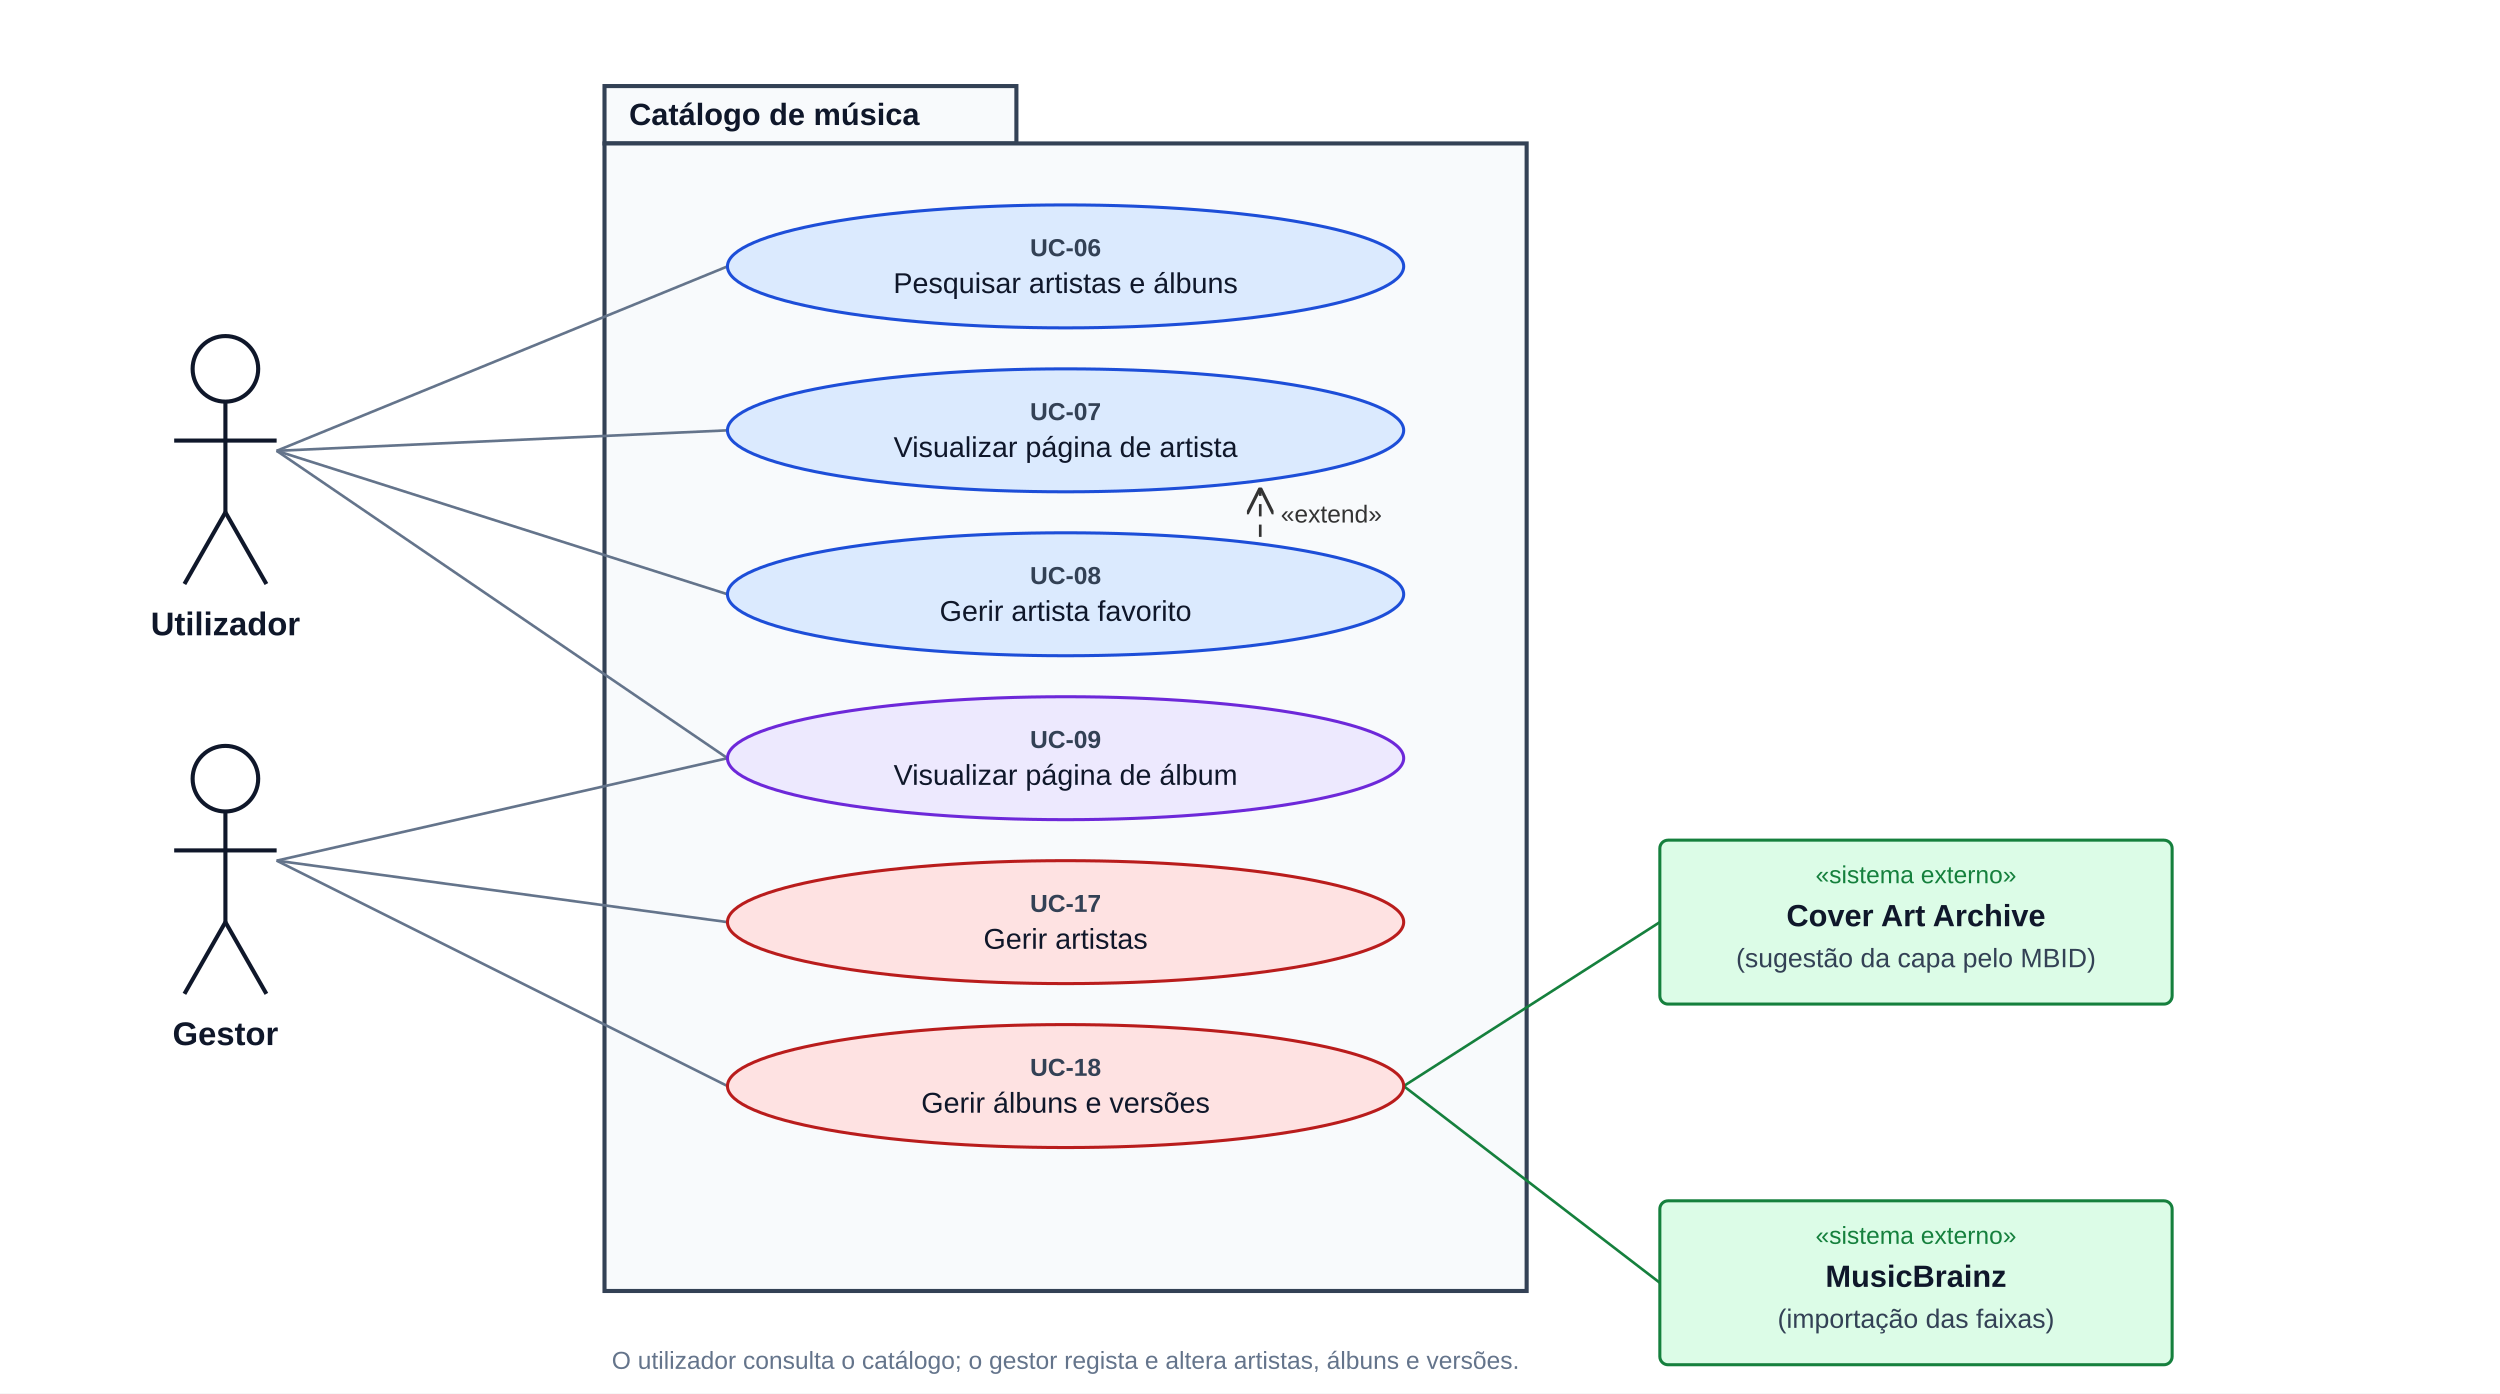
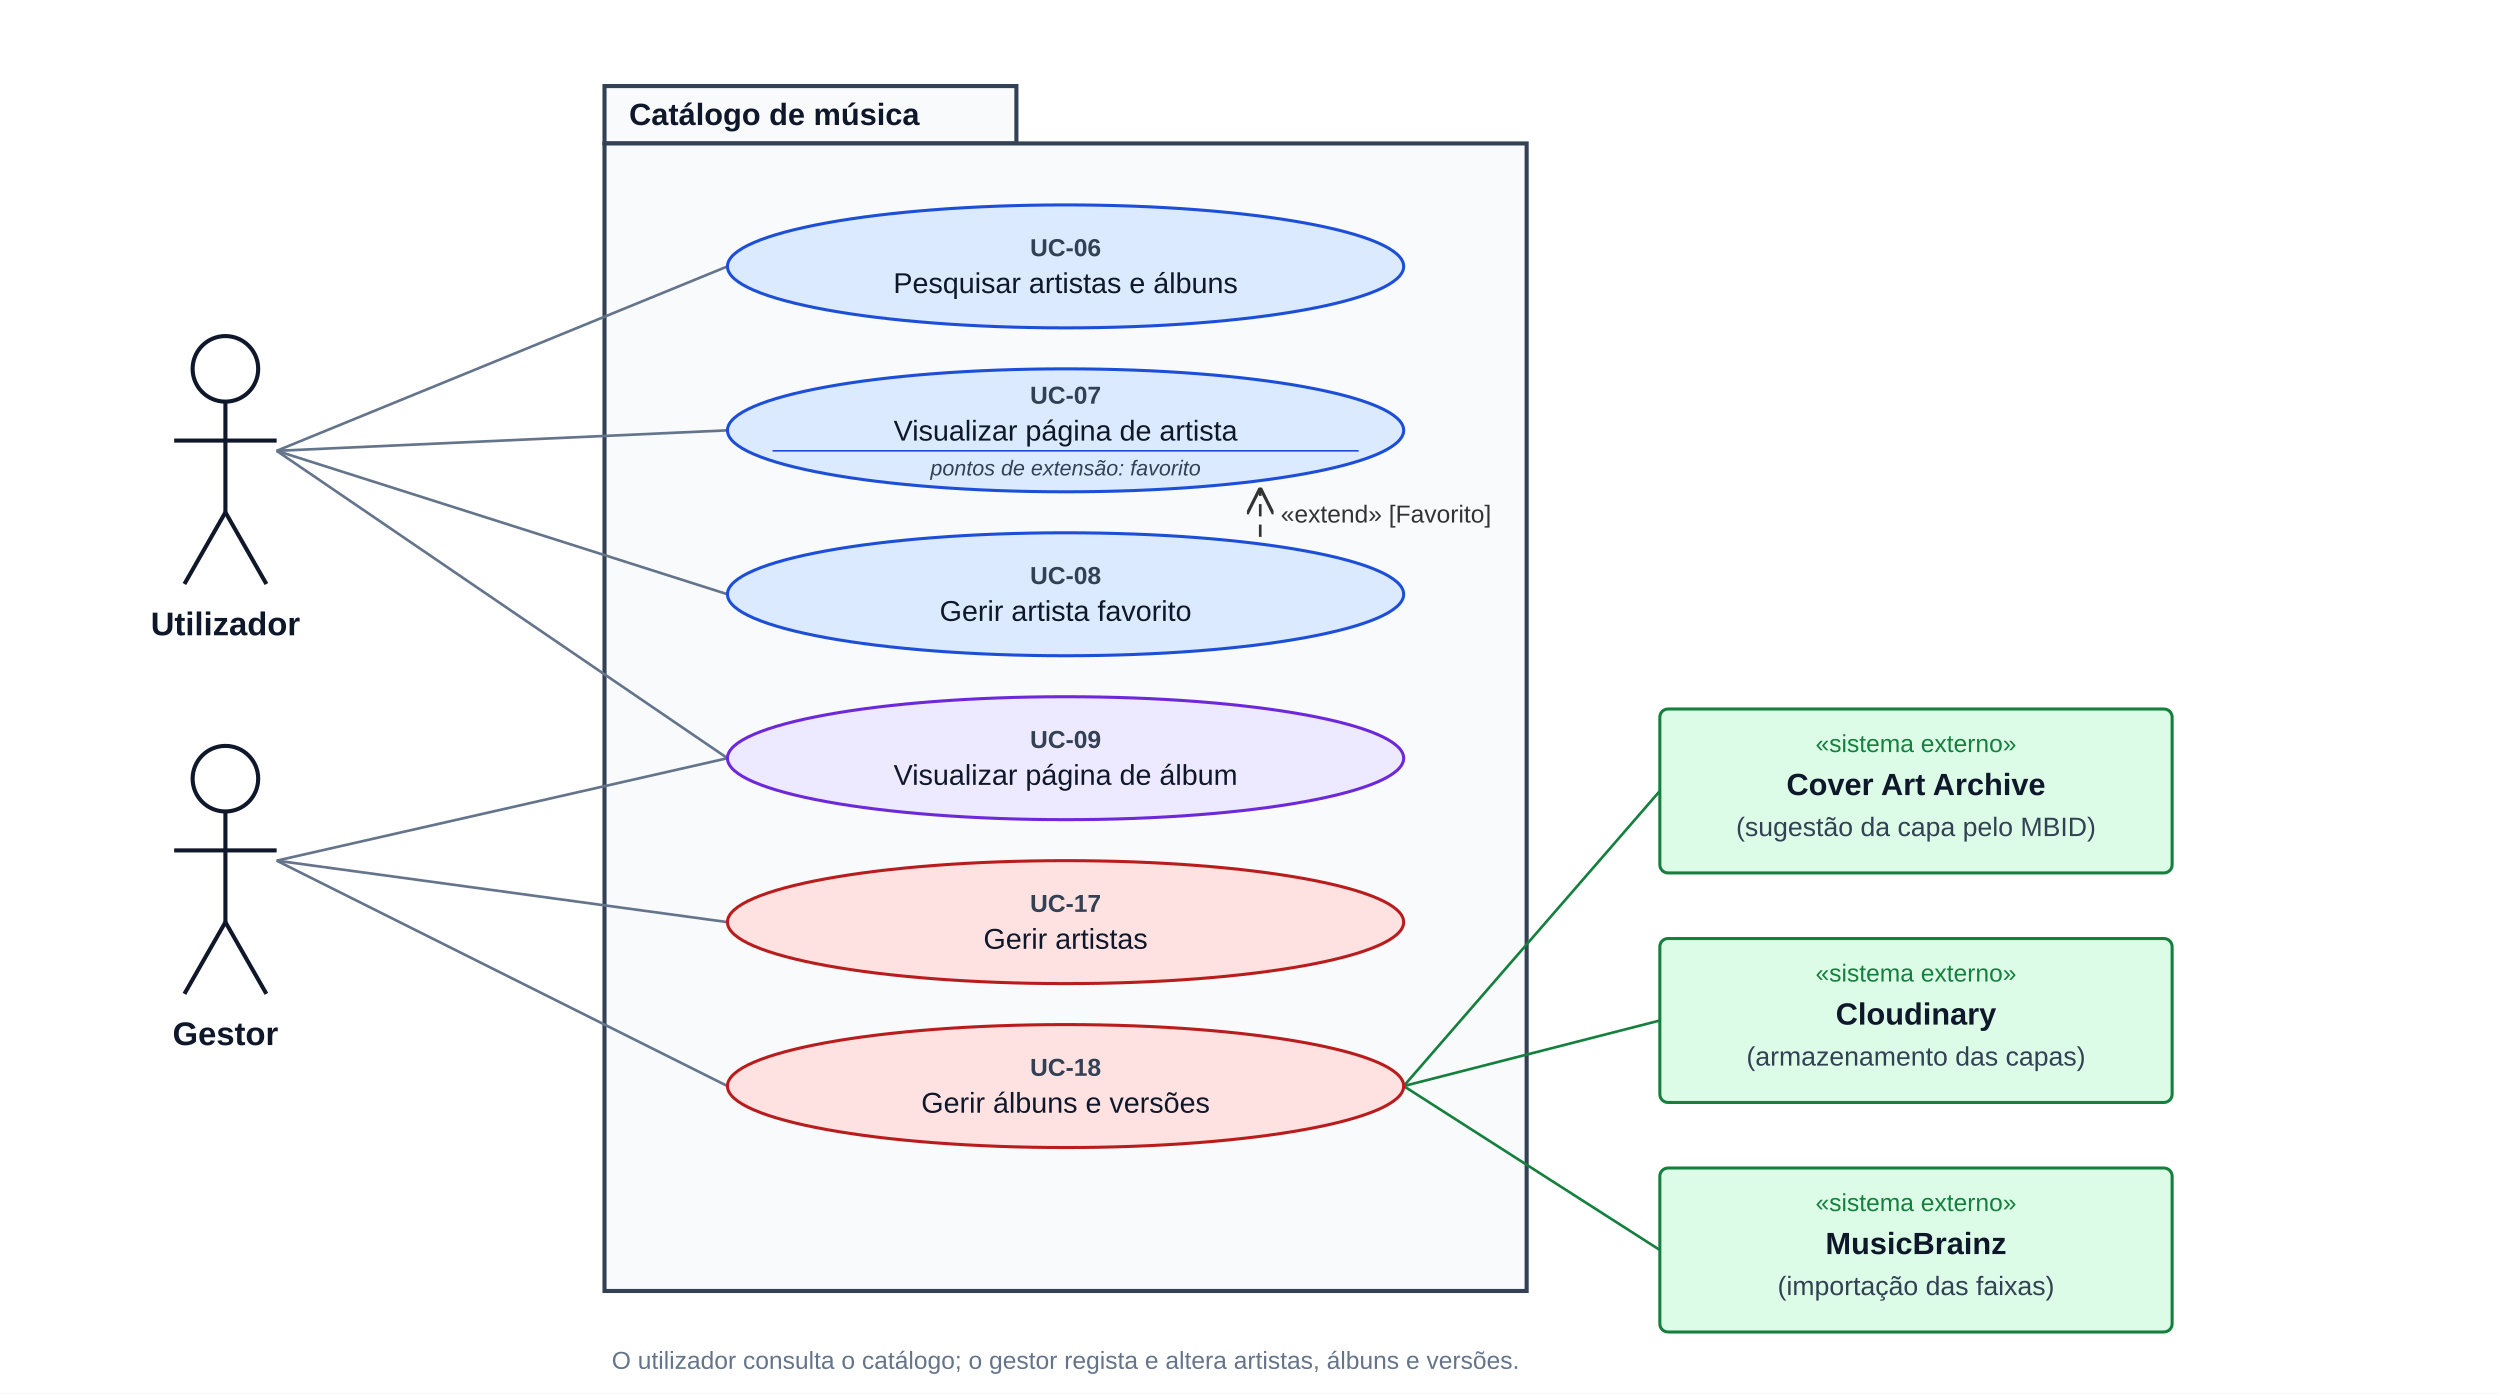
<svg xmlns="http://www.w3.org/2000/svg" width="1220" height="680" viewBox="0 0 1220 680" font-family="Segoe UI, Arial, sans-serif">
  <defs>
    <marker id="open" viewBox="0 0 10 10" refX="10" refY="5" markerWidth="10" markerHeight="10" orient="auto-start-reverse">
      <path d="M0,0 L10,5 L0,10" fill="none" stroke="#333" stroke-width="1.2" />
    </marker>
  </defs>
  <rect width="1220" height="680" fill="#fff" />
  <rect x="295" y="42" width="201.0" height="28" fill="#f8fafc" stroke="#334155" stroke-width="2" />
  <rect x="295" y="70" width="450" height="560" fill="#f8fafc" stroke="#334155" stroke-width="2" />
  <text x="307" y="61" font-size="15" font-weight="bold" fill="#0f172a">Catálogo de música</text>
  <line x1="135" y1="220.0" x2="355" y2="130" stroke="#64748b" stroke-width="1.3" />
  <line x1="135" y1="220.0" x2="355" y2="210" stroke="#64748b" stroke-width="1.3" />
  <line x1="135" y1="220.0" x2="355" y2="290" stroke="#64748b" stroke-width="1.3" />
  <line x1="135" y1="220.0" x2="355" y2="370" stroke="#64748b" stroke-width="1.3" />
  <line x1="135" y1="420.0" x2="355" y2="370" stroke="#64748b" stroke-width="1.3" />
  <line x1="135" y1="420.0" x2="355" y2="450" stroke="#64748b" stroke-width="1.3" />
  <line x1="135" y1="420.0" x2="355" y2="530" stroke="#64748b" stroke-width="1.3" />
-   <line x1="810" y1="450.0" x2="685" y2="530" stroke="#15803d" stroke-width="1.3" />
-   <rect x="810" y="410.0" width="250" height="80" rx="4" fill="#dcfce7" stroke="#15803d" stroke-width="1.5" />
-   <text x="935" y="431.0" text-anchor="middle" font-size="12" fill="#15803d">«sistema externo»</text>
-   <text x="935" y="452.0" text-anchor="middle" font-size="15" font-weight="bold" fill="#0f172a">Cover Art Archive</text>
-   <text x="935" y="472.0" text-anchor="middle" font-size="13" fill="#334155">(sugestão da capa pelo MBID)</text>
-   <line x1="810" y1="626.0" x2="685" y2="530" stroke="#15803d" stroke-width="1.3" />
-   <rect x="810" y="586.0" width="250" height="80" rx="4" fill="#dcfce7" stroke="#15803d" stroke-width="1.5" />
-   <text x="935" y="607.0" text-anchor="middle" font-size="12" fill="#15803d">«sistema externo»</text>
-   <text x="935" y="628.0" text-anchor="middle" font-size="15" font-weight="bold" fill="#0f172a">MusicBrainz</text>
-   <text x="935" y="648.0" text-anchor="middle" font-size="13" fill="#334155">(importação das faixas)</text>
+   <line x1="810" y1="386.0" x2="685" y2="530" stroke="#15803d" stroke-width="1.3" />
+   <rect x="810" y="346.0" width="250" height="80" rx="4" fill="#dcfce7" stroke="#15803d" stroke-width="1.5" />
+   <text x="935" y="367.0" text-anchor="middle" font-size="12" fill="#15803d">«sistema externo»</text>
+   <text x="935" y="388.0" text-anchor="middle" font-size="15" font-weight="bold" fill="#0f172a">Cover Art Archive</text>
+   <text x="935" y="408.0" text-anchor="middle" font-size="13" fill="#334155">(sugestão da capa pelo MBID)</text>
+   <line x1="810" y1="498.0" x2="685" y2="530" stroke="#15803d" stroke-width="1.3" />
+   <rect x="810" y="458.0" width="250" height="80" rx="4" fill="#dcfce7" stroke="#15803d" stroke-width="1.5" />
+   <text x="935" y="479.0" text-anchor="middle" font-size="12" fill="#15803d">«sistema externo»</text>
+   <text x="935" y="500.0" text-anchor="middle" font-size="15" font-weight="bold" fill="#0f172a">Cloudinary</text>
+   <text x="935" y="520.0" text-anchor="middle" font-size="13" fill="#334155">(armazenamento das capas)</text>
+   <line x1="810" y1="610.0" x2="685" y2="530" stroke="#15803d" stroke-width="1.3" />
+   <rect x="810" y="570.0" width="250" height="80" rx="4" fill="#dcfce7" stroke="#15803d" stroke-width="1.5" />
+   <text x="935" y="591.0" text-anchor="middle" font-size="12" fill="#15803d">«sistema externo»</text>
+   <text x="935" y="612.0" text-anchor="middle" font-size="15" font-weight="bold" fill="#0f172a">MusicBrainz</text>
+   <text x="935" y="632.0" text-anchor="middle" font-size="13" fill="#334155">(importação das faixas)</text>
  <line x1="615" y1="262" x2="615" y2="238" stroke="#333" stroke-width="1.3" stroke-dasharray="6,4" marker-end="url(#open)" />
-   <text x="625" y="255.0" font-size="12" fill="#333">«extend»</text>
+   <text x="625" y="255.0" font-size="12" fill="#333">«extend» [Favorito]</text>
  <ellipse cx="520" cy="130" rx="165" ry="30" fill="#dbeafe" stroke="#1d4ed8" stroke-width="1.5" />
  <text x="520" y="125" text-anchor="middle" font-size="12" font-weight="bold" fill="#334155">UC-06</text>
  <text x="520" y="143" text-anchor="middle" font-size="14" fill="#0f172a">Pesquisar artistas e álbuns</text>
  <ellipse cx="520" cy="210" rx="165" ry="30" fill="#dbeafe" stroke="#1d4ed8" stroke-width="1.5" />
-   <text x="520" y="205" text-anchor="middle" font-size="12" font-weight="bold" fill="#334155">UC-07</text>
-   <text x="520" y="223" text-anchor="middle" font-size="14" fill="#0f172a">Visualizar página de artista</text>
+   <text x="520" y="197" text-anchor="middle" font-size="12" font-weight="bold" fill="#334155">UC-07</text>
+   <text x="520" y="215" text-anchor="middle" font-size="14" fill="#0f172a">Visualizar página de artista</text>
+   <line x1="377" y1="220" x2="663" y2="220" stroke="#1d4ed8" stroke-width="0.8" />
+   <text x="520" y="232" text-anchor="middle" font-size="10.5" font-style="italic" fill="#334155">pontos de extensão: favorito</text>
  <ellipse cx="520" cy="290" rx="165" ry="30" fill="#dbeafe" stroke="#1d4ed8" stroke-width="1.5" />
  <text x="520" y="285" text-anchor="middle" font-size="12" font-weight="bold" fill="#334155">UC-08</text>
  <text x="520" y="303" text-anchor="middle" font-size="14" fill="#0f172a">Gerir artista favorito</text>
  <ellipse cx="520" cy="370" rx="165" ry="30" fill="#ede9fe" stroke="#6d28d9" stroke-width="1.5" />
  <text x="520" y="365" text-anchor="middle" font-size="12" font-weight="bold" fill="#334155">UC-09</text>
  <text x="520" y="383" text-anchor="middle" font-size="14" fill="#0f172a">Visualizar página de álbum</text>
  <ellipse cx="520" cy="450" rx="165" ry="30" fill="#fee2e2" stroke="#b91c1c" stroke-width="1.5" />
  <text x="520" y="445" text-anchor="middle" font-size="12" font-weight="bold" fill="#334155">UC-17</text>
  <text x="520" y="463" text-anchor="middle" font-size="14" fill="#0f172a">Gerir artistas</text>
  <ellipse cx="520" cy="530" rx="165" ry="30" fill="#fee2e2" stroke="#b91c1c" stroke-width="1.5" />
  <text x="520" y="525" text-anchor="middle" font-size="12" font-weight="bold" fill="#334155">UC-18</text>
  <text x="520" y="543" text-anchor="middle" font-size="14" fill="#0f172a">Gerir álbuns e versões</text>
  <circle cx="110" cy="180.0" r="16" fill="#fff" stroke="#0f172a" stroke-width="2" />
  <line x1="110" y1="196.0" x2="110" y2="250.0" stroke="#0f172a" stroke-width="2" />
  <line x1="85" y1="215.0" x2="135" y2="215.0" stroke="#0f172a" stroke-width="2" />
  <line x1="110" y1="250.0" x2="90" y2="285.0" stroke="#0f172a" stroke-width="2" />
  <line x1="110" y1="250.0" x2="130" y2="285.0" stroke="#0f172a" stroke-width="2" />
  <text x="110" y="310.0" text-anchor="middle" font-size="16" font-weight="bold" fill="#0f172a">Utilizador</text>
  <circle cx="110" cy="380.0" r="16" fill="#fff" stroke="#0f172a" stroke-width="2" />
  <line x1="110" y1="396.0" x2="110" y2="450.0" stroke="#0f172a" stroke-width="2" />
  <line x1="85" y1="415.0" x2="135" y2="415.0" stroke="#0f172a" stroke-width="2" />
  <line x1="110" y1="450.0" x2="90" y2="485.0" stroke="#0f172a" stroke-width="2" />
  <line x1="110" y1="450.0" x2="130" y2="485.0" stroke="#0f172a" stroke-width="2" />
  <text x="110" y="510.0" text-anchor="middle" font-size="16" font-weight="bold" fill="#0f172a">Gestor</text>
  <text x="520" y="668" text-anchor="middle" font-size="12" fill="#64748b">O utilizador consulta o catálogo; o gestor regista e altera artistas, álbuns e versões.</text>
</svg>
